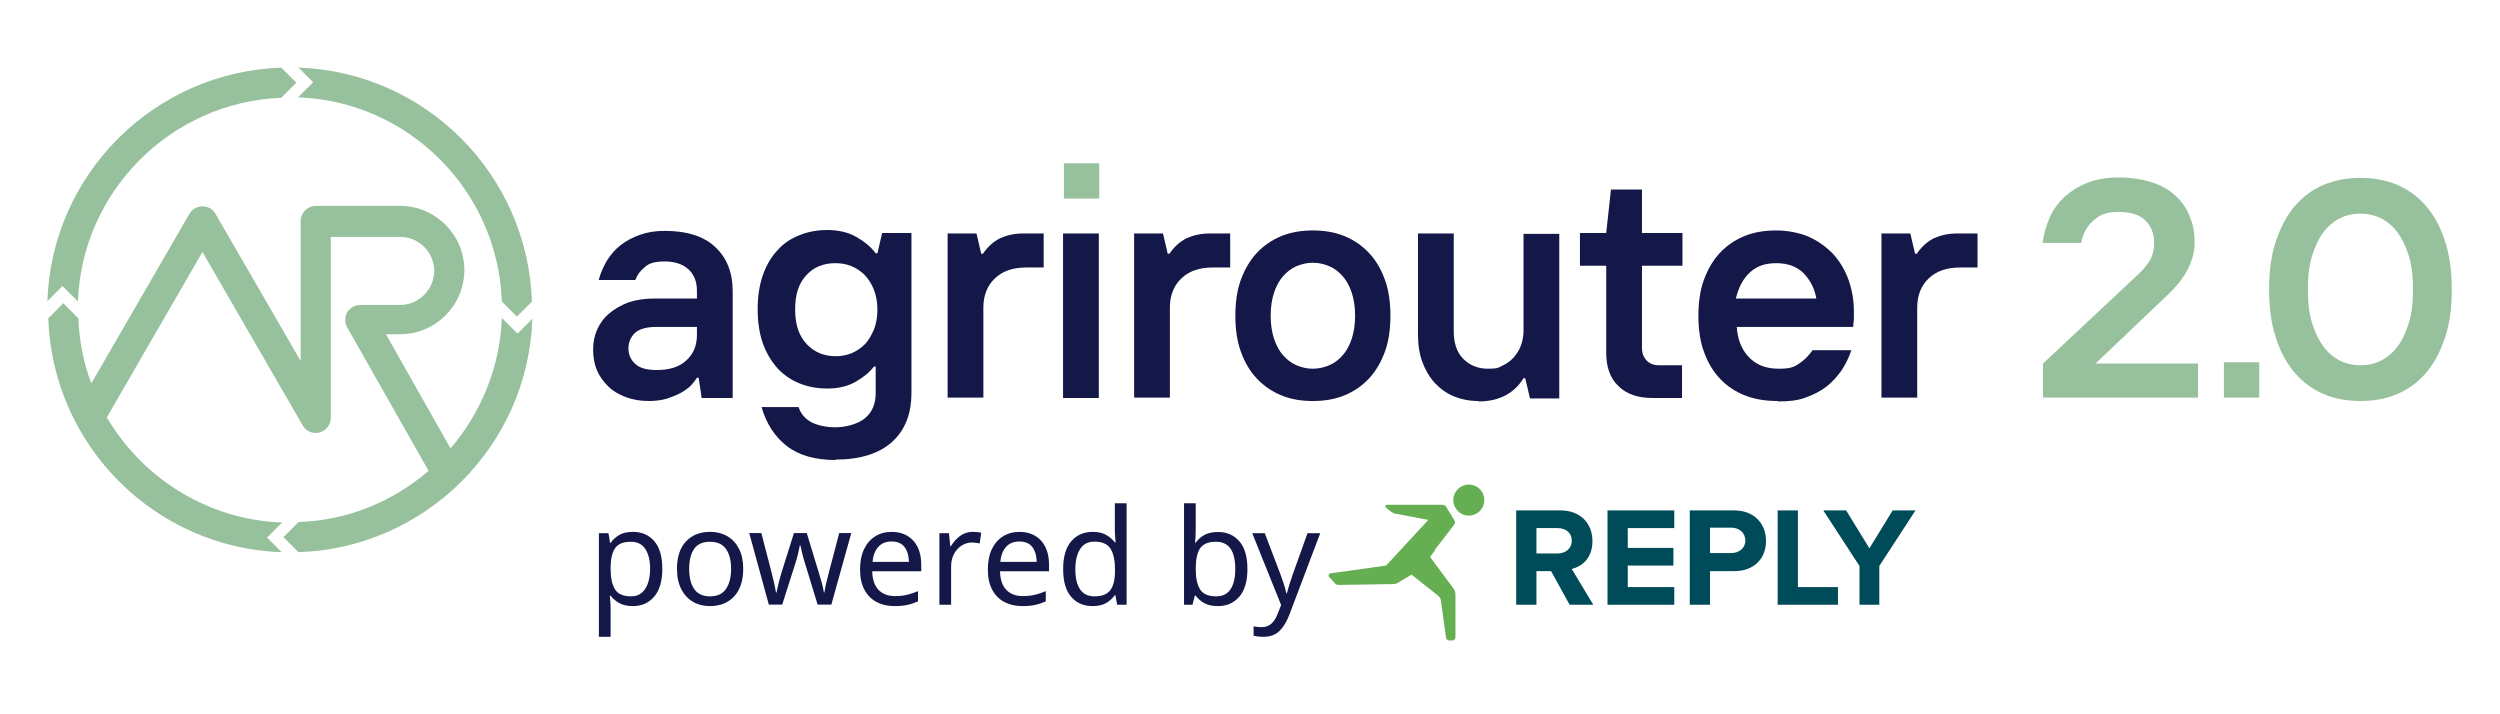
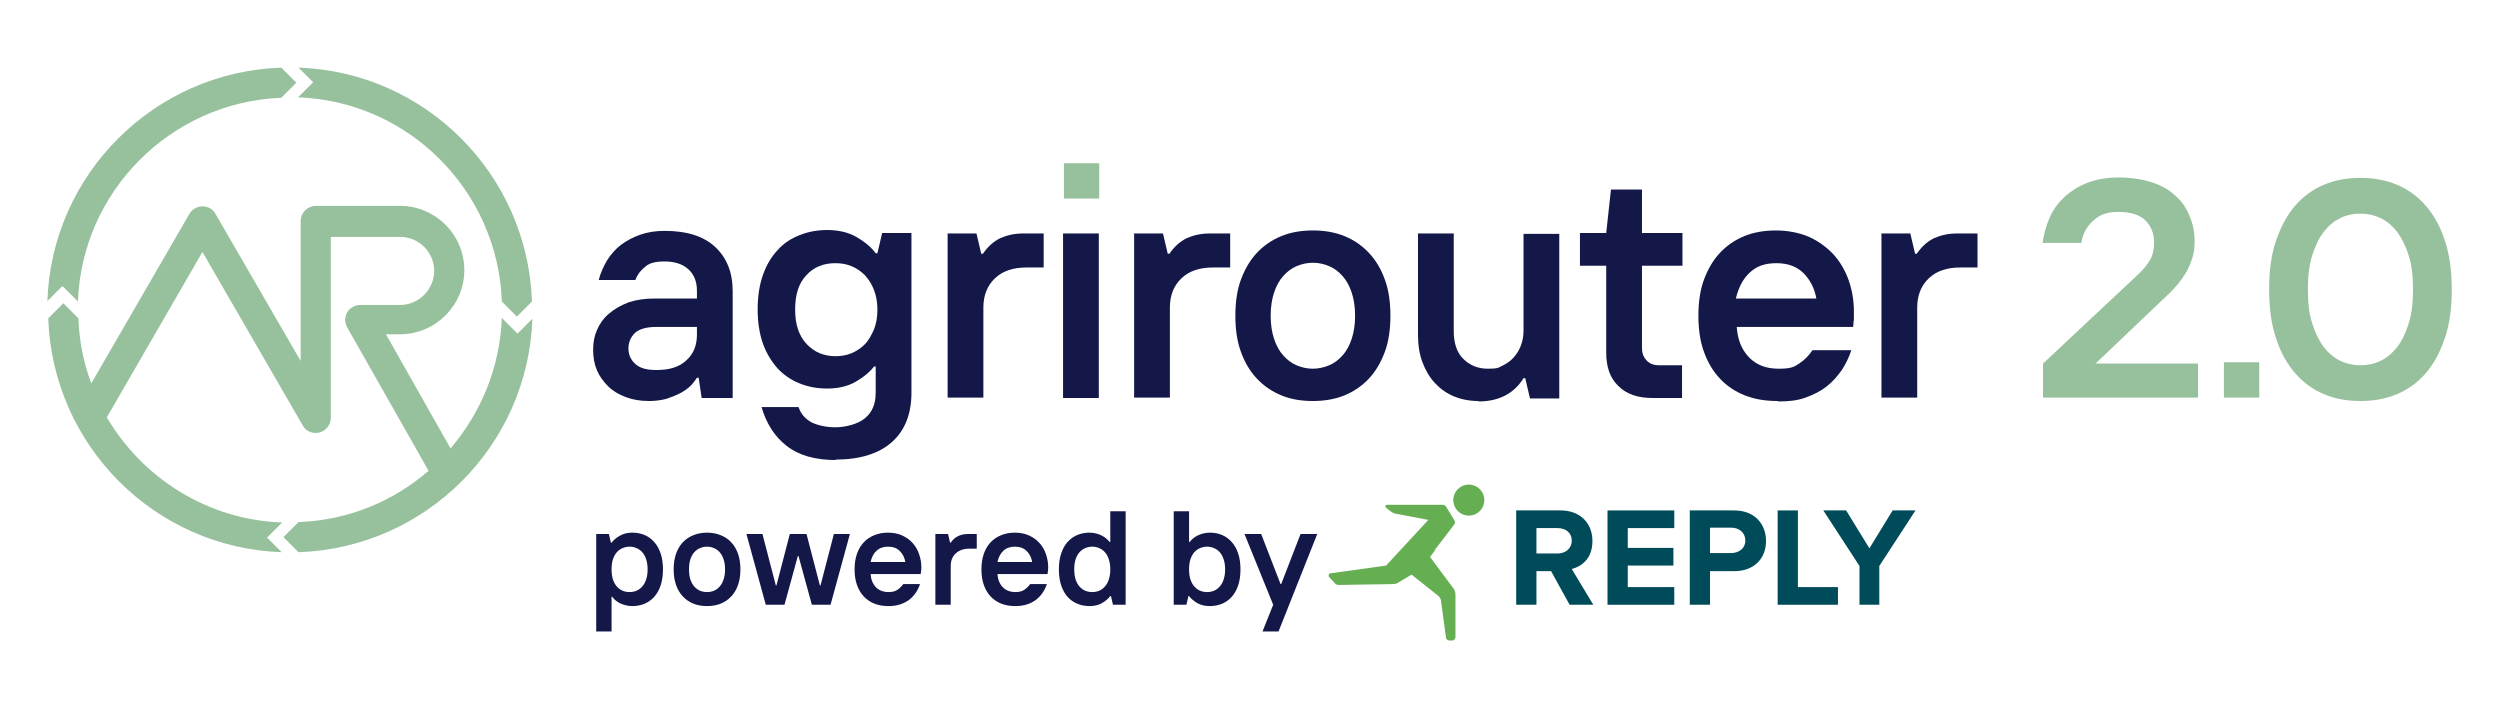
<svg xmlns="http://www.w3.org/2000/svg" id="Ebene_1" data-name="Ebene 1" version="1.1" viewBox="0 0 580.4 165.6">
-   <defs>
-     <style>
+   <defs id="defs4">
+     <style id="style2">
      .cls-1 {
        font-family: TTInterphases-DemiBold, 'TT Interphases';
        font-size: 31px;
        font-weight: 300;
        letter-spacing: 0em;
      }

      .cls-1, .cls-2 {
        fill: #131848;
      }

      .cls-3 {
        fill: #65ae52;
      }

      .cls-3, .cls-4, .cls-5, .cls-2 {
        stroke-width: 0px;
      }

      .cls-4 {
        fill: #004b59;
      }

      .cls-5 {
        fill: #97c19d;
      }
    </style>
  </defs>
-   <g>
-     <path class="cls-5" d="M116.5,70l3.5,3.5,3.5-3.5c-1-29.5-24.7-53.3-54.2-54.3l3.4,3.4-3.5,3.5c25.6.9,46.3,21.6,47.3,47.2Z" />
-     <path class="cls-5" d="M14.6,66.5l3.5,3.5c.9-25.6,21.6-46.3,47.2-47.3l3.5-3.5-3.5-3.5c-29.5,1-53.3,24.7-54.3,54.2l3.4-3.4Z" />
-     <path class="cls-5" d="M120,77.3l-3.5-3.5c-.4,11.5-4.9,22.1-11.9,30.3l-15-26.5h3.3c8.2,0,14.9-6.7,14.9-14.9s-6.7-14.9-14.9-14.9h-19.6c-1.9,0-3.5,1.6-3.5,3.5v32.5l-19.8-34.2c-.6-1.1-1.8-1.7-3-1.7s-2.4.7-3,1.7l-22.8,39.4c-1.8-4.7-2.8-9.8-3-15.1l-3.5-3.5-3.5,3.5c1,29.5,24.7,53.3,54.2,54.3l-3.4-3.4,3.5-3.5c-17.3-.6-32.4-10.3-40.7-24.4l22.2-38.4,23.3,40.3c.8,1.4,2.4,2,3.9,1.6,1.5-.4,2.6-1.8,2.6-3.4v-42h16.1c4.4,0,7.9,3.6,7.9,7.9s-3.6,7.9-7.9,7.9h-9.3c-1.2,0-2.4.7-3,1.7-.6,1.1-.6,2.4,0,3.5l18.9,33.3c-8.2,7.1-18.7,11.5-30.2,11.9l-3.5,3.5,3.5,3.5c29.5-1,53.3-24.7,54.3-54.2l-3.4,3.4Z" />
+   <g id="g12">
+     <path class="cls-5" d="M116.5,70l3.5,3.5,3.5-3.5c-1-29.5-24.7-53.3-54.2-54.3l3.4,3.4-3.5,3.5c25.6.9,46.3,21.6,47.3,47.2Z" id="path6" />
+     <path class="cls-5" d="M14.6,66.5l3.5,3.5c.9-25.6,21.6-46.3,47.2-47.3l3.5-3.5-3.5-3.5c-29.5,1-53.3,24.7-54.3,54.2l3.4-3.4Z" id="path8" />
+     <path class="cls-5" d="M120,77.3l-3.5-3.5c-.4,11.5-4.9,22.1-11.9,30.3l-15-26.5h3.3c8.2,0,14.9-6.7,14.9-14.9s-6.7-14.9-14.9-14.9h-19.6c-1.9,0-3.5,1.6-3.5,3.5v32.5l-19.8-34.2c-.6-1.1-1.8-1.7-3-1.7s-2.4.7-3,1.7l-22.8,39.4c-1.8-4.7-2.8-9.8-3-15.1l-3.5-3.5-3.5,3.5c1,29.5,24.7,53.3,54.2,54.3l-3.4-3.4,3.5-3.5c-17.3-.6-32.4-10.3-40.7-24.4l22.2-38.4,23.3,40.3c.8,1.4,2.4,2,3.9,1.6,1.5-.4,2.6-1.8,2.6-3.4v-42h16.1c4.4,0,7.9,3.6,7.9,7.9s-3.6,7.9-7.9,7.9h-9.3c-1.2,0-2.4.7-3,1.7-.6,1.1-.6,2.4,0,3.5l18.9,33.3c-8.2,7.1-18.7,11.5-30.2,11.9l-3.5,3.5,3.5,3.5c29.5-1,53.3-24.7,54.3-54.2l-3.4,3.4Z" id="path10" />
  </g>
-   <path class="cls-5" d="M247,37.9h8.2v8.2h-8.2v-8.2Z" />
-   <path class="cls-5" d="M516.3,84.1h8.2v8.2h-8.2v-8.2Z" />
-   <path class="cls-2" d="M150.7,93.1c-2,0-3.8-.3-5.4-.9-1.6-.6-3-1.4-4.1-2.5-1.1-1.1-2-2.3-2.6-3.7-.6-1.4-.9-3-.9-4.8s.3-3.2.9-4.6c.6-1.4,1.5-2.7,2.8-3.8s2.7-1.9,4.5-2.6c1.8-.6,3.8-.9,6.2-.9h9.7v-1.8c0-2.2-.7-3.8-2-5-1.3-1.2-3.2-1.8-5.5-1.8s-3.6.4-4.6,1.3c-1.1.9-1.8,1.9-2.2,3h-8.5c.4-1.6,1.1-3.1,1.9-4.5.9-1.4,1.9-2.6,3.2-3.6,1.3-1,2.8-1.8,4.5-2.4,1.7-.6,3.6-.9,5.7-.9,5.1,0,9,1.2,11.7,3.7,2.7,2.5,4.1,5.9,4.1,10.3v24.8h-7.2l-.7-4.7h-.4c-.4.6-.9,1.3-1.5,1.9-.6.6-1.5,1.2-2.4,1.7-1,.5-2,.9-3.2,1.3-1.2.3-2.5.5-4,.5ZM152.5,85.9c2.9,0,5.2-.7,6.8-2.2,1.7-1.5,2.5-3.5,2.5-6v-1.8h-9.4c-2.4,0-4,.5-5,1.4-1,1-1.5,2.2-1.5,3.6s.5,2.6,1.6,3.6c1.1,1,2.7,1.4,4.9,1.4Z" />
-   <path class="cls-2" d="M194.1,106.8c-4.9,0-8.7-1.1-11.5-3.3-2.8-2.2-4.7-5.2-5.8-9h8.6c.5,1.6,1.6,2.8,3.1,3.6,1.5.7,3.4,1.1,5.5,1.1s5.2-.7,6.8-2.1c1.7-1.4,2.5-3.3,2.5-5.9v-6.1h-.4c-.9,1.2-2.3,2.4-4.2,3.5-1.9,1.1-4.1,1.6-6.6,1.6s-4.5-.4-6.5-1.2c-2-.8-3.7-2-5.1-3.5-1.4-1.6-2.6-3.5-3.4-5.8-.8-2.3-1.2-4.9-1.2-7.9s.4-5.6,1.2-7.9c.8-2.3,1.9-4.2,3.4-5.8,1.4-1.6,3.1-2.7,5.1-3.5,2-.8,4.1-1.2,6.5-1.2s4.8.5,6.7,1.6c1.9,1.1,3.4,2.3,4.5,3.8h.4l1.1-4.7h6.8v37.1c0,4.9-1.5,8.7-4.5,11.4-3,2.7-7.4,4.1-13.2,4.1ZM193.9,82.7c1.3,0,2.6-.2,3.8-.7,1.2-.5,2.2-1.2,3.1-2.1.9-.9,1.5-2.1,2.1-3.4.5-1.3.8-2.8.8-4.6s-.3-3.3-.8-4.6c-.5-1.3-1.2-2.4-2.1-3.4-.9-.9-1.9-1.6-3.1-2.1-1.2-.5-2.4-.7-3.8-.7-2.7,0-5,.9-6.7,2.8-1.8,1.9-2.6,4.5-2.6,8s.9,6.1,2.7,8c1.8,1.9,4,2.8,6.8,2.8Z" />
-   <path class="cls-2" d="M219.9,54.2h6.8l1.1,4.7h.4c1.1-1.6,2.4-2.8,4-3.6,1.6-.7,3.3-1.1,5.4-1.1h4.7v7.9h-4c-3.1,0-5.5.8-7.3,2.5-1.8,1.7-2.7,4-2.7,6.8v20.9h-8.3v-38.2Z" />
-   <rect class="cls-2" x="246.8" y="54.2" width="8.3" height="38.2" />
-   <path class="cls-2" d="M263.2,54.2h6.8l1.1,4.7h.4c1.1-1.6,2.4-2.8,4-3.6,1.6-.7,3.3-1.1,5.4-1.1h4.7v7.9h-4c-3.1,0-5.5.8-7.3,2.5-1.8,1.7-2.7,4-2.7,6.8v20.9h-8.3v-38.2Z" />
-   <path class="cls-2" d="M304.8,93.1c-2.7,0-5.1-.4-7.3-1.3-2.2-.9-4.1-2.2-5.7-3.9-1.6-1.7-2.8-3.7-3.7-6.2-.9-2.4-1.3-5.3-1.3-8.4s.4-6,1.3-8.4c.9-2.4,2.1-4.5,3.7-6.2,1.6-1.7,3.5-3,5.7-3.9,2.2-.9,4.7-1.3,7.3-1.3s5.1.4,7.3,1.3c2.2.9,4.1,2.2,5.7,3.9,1.6,1.7,2.8,3.7,3.7,6.2.9,2.4,1.3,5.3,1.3,8.4s-.4,6-1.3,8.4c-.9,2.4-2.1,4.5-3.7,6.2-1.6,1.7-3.5,3-5.7,3.9-2.2.9-4.7,1.3-7.3,1.3ZM304.8,85.6c1.3,0,2.6-.3,3.8-.8,1.2-.5,2.2-1.3,3.1-2.3.9-1,1.6-2.3,2.1-3.8.5-1.5.8-3.3.8-5.4s-.3-3.9-.8-5.4c-.5-1.5-1.2-2.8-2.1-3.8-.9-1-1.9-1.8-3.1-2.3-1.2-.5-2.4-.8-3.8-.8s-2.6.3-3.8.8c-1.2.5-2.2,1.3-3.1,2.3-.9,1-1.6,2.3-2.1,3.8-.5,1.5-.8,3.3-.8,5.4s.3,3.9.8,5.4c.5,1.5,1.2,2.8,2.1,3.8.9,1,1.9,1.8,3.1,2.3,1.2.5,2.4.8,3.8.8Z" />
-   <path class="cls-2" d="M343.2,93.1c-2.1,0-4-.4-5.7-1.1-1.7-.7-3.2-1.8-4.4-3.1-1.2-1.3-2.2-3-2.9-4.9-.7-1.9-1-4-1-6.4v-23.4h8.3v22.7c0,2.7.7,4.9,2.2,6.4,1.5,1.5,3.4,2.3,5.7,2.3s2.4-.2,3.4-.7c1-.5,1.9-1.1,2.6-1.9.7-.8,1.3-1.7,1.7-2.8.4-1.1.6-2.2.6-3.4v-22.5h8.3v38.2h-6.8l-1.1-4.7h-.4c-1.1,1.8-2.6,3.2-4.4,4.1-1.8.9-3.9,1.3-6,1.3Z" />
-   <path class="cls-2" d="M375.7,89.6c-1.9-1.8-2.8-4.4-2.8-7.7v-20.2h-6.1v-7.6h6.1l1.1-10.1h7.2v10.1h9.4v7.6h-9.4v19.1c0,1.1.3,2,1,2.8.7.8,1.7,1.2,2.9,1.2h5.4v7.6h-6.8c-3.5,0-6.1-.9-8-2.8Z" />
-   <path class="cls-2" d="M412.7,93.1c-2.8,0-5.3-.4-7.6-1.3-2.3-.9-4.2-2.2-5.8-3.9-1.6-1.7-2.8-3.7-3.7-6.2-.9-2.4-1.3-5.3-1.3-8.4s.4-6,1.3-8.4c.9-2.4,2.1-4.5,3.7-6.2,1.6-1.7,3.5-3,5.7-3.9,2.2-.9,4.7-1.3,7.3-1.3s5.4.5,7.7,1.5c2.2,1,4.1,2.4,5.7,4.1,1.5,1.7,2.7,3.7,3.5,6,.8,2.3,1.2,4.7,1.2,7.2s0,1,0,1.4c0,.4,0,.8-.1,1.2,0,.4,0,.7-.1,1h-27c.2,2.9,1.1,5.2,2.8,7,1.7,1.8,4,2.7,6.9,2.7s3.6-.4,4.8-1.2c1.2-.8,2.2-1.8,3.1-3.1h9c-.5,1.6-1.3,3.2-2.2,4.6-1,1.4-2.1,2.7-3.5,3.8-1.4,1.1-3,1.9-4.9,2.6s-4,.9-6.3.9ZM421.7,69.4c-.4-2.4-1.4-4.3-2.9-5.9-1.6-1.6-3.7-2.4-6.4-2.4s-4.6.7-6.2,2.2c-1.6,1.5-2.6,3.5-3.2,6h18.7Z" />
-   <path class="cls-2" d="M436.7,54.2h6.8l1.1,4.7h.4c1.1-1.6,2.4-2.8,4-3.6,1.6-.7,3.3-1.1,5.4-1.1h4.7v7.9h-4c-3.1,0-5.5.8-7.3,2.5-1.8,1.7-2.7,4-2.7,6.8v20.9h-8.3v-38.2Z" />
-   <path class="cls-5" d="M474.2,84.5l22.3-20.9c1.2-1.1,2-2.2,2.7-3.3.6-1.1.9-2.4.9-3.9,0-2.2-.7-3.9-2-5.2-1.3-1.3-3.4-2-6.3-2s-4.3.7-5.8,2c-1.5,1.3-2.5,3.1-2.8,5.2h-9c.3-2.2.9-4.2,1.7-6,.8-1.8,2-3.4,3.5-4.8,1.5-1.3,3.2-2.4,5.3-3.2,2.1-.8,4.5-1.2,7.2-1.2s5.4.4,7.6,1.1c2.2.7,4,1.7,5.5,3.1,1.5,1.3,2.6,2.9,3.3,4.7.8,1.8,1.2,3.8,1.2,5.9s-.2,2.6-.5,3.8c-.4,1.2-.8,2.3-1.4,3.3-.6,1.1-1.3,2-2.1,3-.8.9-1.6,1.8-2.4,2.5l-16.6,15.8h23.8v7.9h-36v-7.9Z" />
-   <path class="cls-5" d="M548,93.1c-3.1,0-5.9-.5-8.5-1.6s-4.8-2.7-6.7-4.9-3.4-4.9-4.4-8.1c-1.1-3.2-1.6-7-1.6-11.3s.5-8.1,1.6-11.3c1.1-3.2,2.5-5.9,4.4-8.1,1.9-2.2,4.1-3.8,6.7-4.9s5.4-1.6,8.5-1.6,5.9.5,8.5,1.6,4.8,2.7,6.7,4.9c1.9,2.2,3.4,4.9,4.4,8.1,1.1,3.2,1.6,7,1.6,11.3s-.5,8.1-1.6,11.3c-1.1,3.2-2.5,5.9-4.4,8.1-1.9,2.2-4.1,3.8-6.7,4.9s-5.4,1.6-8.5,1.6ZM548,84.8c1.6,0,3.2-.3,4.6-1,1.5-.7,2.8-1.8,3.9-3.2,1.1-1.4,2-3.3,2.7-5.5.7-2.2,1-4.8,1-7.9s-.3-5.7-1-7.9c-.7-2.2-1.6-4-2.7-5.5-1.1-1.4-2.4-2.5-3.9-3.2-1.5-.7-3-1-4.6-1s-3.2.3-4.6,1c-1.5.7-2.8,1.8-3.9,3.2-1.1,1.4-2,3.3-2.7,5.5-.7,2.2-1,4.8-1,7.9s.3,5.7,1,7.9c.7,2.2,1.6,4,2.7,5.5,1.1,1.4,2.4,2.5,3.9,3.2,1.5.7,3,1,4.6,1Z" />
-   <text class="cls-1" transform="translate(136.4 140.4)">
-     <tspan x="0" y="0">powered by</tspan>
-   </text>
+   <path class="cls-5" d="M247,37.9h8.2v8.2h-8.2v-8.2Z" id="path14" />
+   <path class="cls-5" d="M516.3,84.1h8.2v8.2h-8.2v-8.2Z" id="path16" />
+   <path class="cls-2" d="M150.7,93.1c-2,0-3.8-.3-5.4-.9-1.6-.6-3-1.4-4.1-2.5-1.1-1.1-2-2.3-2.6-3.7-.6-1.4-.9-3-.9-4.8s.3-3.2.9-4.6c.6-1.4,1.5-2.7,2.8-3.8s2.7-1.9,4.5-2.6c1.8-.6,3.8-.9,6.2-.9h9.7v-1.8c0-2.2-.7-3.8-2-5-1.3-1.2-3.2-1.8-5.5-1.8s-3.6.4-4.6,1.3c-1.1.9-1.8,1.9-2.2,3h-8.5c.4-1.6,1.1-3.1,1.9-4.5.9-1.4,1.9-2.6,3.2-3.6,1.3-1,2.8-1.8,4.5-2.4,1.7-.6,3.6-.9,5.7-.9,5.1,0,9,1.2,11.7,3.7,2.7,2.5,4.1,5.9,4.1,10.3v24.8h-7.2l-.7-4.7h-.4c-.4.6-.9,1.3-1.5,1.9-.6.6-1.5,1.2-2.4,1.7-1,.5-2,.9-3.2,1.3-1.2.3-2.5.5-4,.5ZM152.5,85.9c2.9,0,5.2-.7,6.8-2.2,1.7-1.5,2.5-3.5,2.5-6v-1.8h-9.4c-2.4,0-4,.5-5,1.4-1,1-1.5,2.2-1.5,3.6s.5,2.6,1.6,3.6c1.1,1,2.7,1.4,4.9,1.4Z" id="path18" />
+   <path class="cls-2" d="M194.1,106.8c-4.9,0-8.7-1.1-11.5-3.3-2.8-2.2-4.7-5.2-5.8-9h8.6c.5,1.6,1.6,2.8,3.1,3.6,1.5.7,3.4,1.1,5.5,1.1s5.2-.7,6.8-2.1c1.7-1.4,2.5-3.3,2.5-5.9v-6.1h-.4c-.9,1.2-2.3,2.4-4.2,3.5-1.9,1.1-4.1,1.6-6.6,1.6s-4.5-.4-6.5-1.2c-2-.8-3.7-2-5.1-3.5-1.4-1.6-2.6-3.5-3.4-5.8-.8-2.3-1.2-4.9-1.2-7.9s.4-5.6,1.2-7.9c.8-2.3,1.9-4.2,3.4-5.8,1.4-1.6,3.1-2.7,5.1-3.5,2-.8,4.1-1.2,6.5-1.2s4.8.5,6.7,1.6c1.9,1.1,3.4,2.3,4.5,3.8h.4l1.1-4.7h6.8v37.1c0,4.9-1.5,8.7-4.5,11.4-3,2.7-7.4,4.1-13.2,4.1ZM193.9,82.7c1.3,0,2.6-.2,3.8-.7,1.2-.5,2.2-1.2,3.1-2.1.9-.9,1.5-2.1,2.1-3.4.5-1.3.8-2.8.8-4.6s-.3-3.3-.8-4.6c-.5-1.3-1.2-2.4-2.1-3.4-.9-.9-1.9-1.6-3.1-2.1-1.2-.5-2.4-.7-3.8-.7-2.7,0-5,.9-6.7,2.8-1.8,1.9-2.6,4.5-2.6,8s.9,6.1,2.7,8c1.8,1.9,4,2.8,6.8,2.8Z" id="path20" />
+   <path class="cls-2" d="M219.9,54.2h6.8l1.1,4.7h.4c1.1-1.6,2.4-2.8,4-3.6,1.6-.7,3.3-1.1,5.4-1.1h4.7v7.9h-4c-3.1,0-5.5.8-7.3,2.5-1.8,1.7-2.7,4-2.7,6.8v20.9h-8.3v-38.2Z" id="path22" />
+   <rect class="cls-2" x="246.8" y="54.2" width="8.3" height="38.2" id="rect24" />
+   <path class="cls-2" d="M263.2,54.2h6.8l1.1,4.7h.4c1.1-1.6,2.4-2.8,4-3.6,1.6-.7,3.3-1.1,5.4-1.1h4.7v7.9h-4c-3.1,0-5.5.8-7.3,2.5-1.8,1.7-2.7,4-2.7,6.8v20.9h-8.3v-38.2Z" id="path26" />
+   <path class="cls-2" d="M304.8,93.1c-2.7,0-5.1-.4-7.3-1.3-2.2-.9-4.1-2.2-5.7-3.9-1.6-1.7-2.8-3.7-3.7-6.2-.9-2.4-1.3-5.3-1.3-8.4s.4-6,1.3-8.4c.9-2.4,2.1-4.5,3.7-6.2,1.6-1.7,3.5-3,5.7-3.9,2.2-.9,4.7-1.3,7.3-1.3s5.1.4,7.3,1.3c2.2.9,4.1,2.2,5.7,3.9,1.6,1.7,2.8,3.7,3.7,6.2.9,2.4,1.3,5.3,1.3,8.4s-.4,6-1.3,8.4c-.9,2.4-2.1,4.5-3.7,6.2-1.6,1.7-3.5,3-5.7,3.9-2.2.9-4.7,1.3-7.3,1.3ZM304.8,85.6c1.3,0,2.6-.3,3.8-.8,1.2-.5,2.2-1.3,3.1-2.3.9-1,1.6-2.3,2.1-3.8.5-1.5.8-3.3.8-5.4s-.3-3.9-.8-5.4c-.5-1.5-1.2-2.8-2.1-3.8-.9-1-1.9-1.8-3.1-2.3-1.2-.5-2.4-.8-3.8-.8s-2.6.3-3.8.8c-1.2.5-2.2,1.3-3.1,2.3-.9,1-1.6,2.3-2.1,3.8-.5,1.5-.8,3.3-.8,5.4s.3,3.9.8,5.4c.5,1.5,1.2,2.8,2.1,3.8.9,1,1.9,1.8,3.1,2.3,1.2.5,2.4.8,3.8.8Z" id="path28" />
+   <path class="cls-2" d="M343.2,93.1c-2.1,0-4-.4-5.7-1.1-1.7-.7-3.2-1.8-4.4-3.1-1.2-1.3-2.2-3-2.9-4.9-.7-1.9-1-4-1-6.4v-23.4h8.3v22.7c0,2.7.7,4.9,2.2,6.4,1.5,1.5,3.4,2.3,5.7,2.3s2.4-.2,3.4-.7c1-.5,1.9-1.1,2.6-1.9.7-.8,1.3-1.7,1.7-2.8.4-1.1.6-2.2.6-3.4v-22.5h8.3v38.2h-6.8l-1.1-4.7h-.4c-1.1,1.8-2.6,3.2-4.4,4.1-1.8.9-3.9,1.3-6,1.3Z" id="path30" />
+   <path class="cls-2" d="M375.7,89.6c-1.9-1.8-2.8-4.4-2.8-7.7v-20.2h-6.1v-7.6h6.1l1.1-10.1h7.2v10.1h9.4v7.6h-9.4v19.1c0,1.1.3,2,1,2.8.7.8,1.7,1.2,2.9,1.2h5.4v7.6h-6.8c-3.5,0-6.1-.9-8-2.8Z" id="path32" />
+   <path class="cls-2" d="M412.7,93.1c-2.8,0-5.3-.4-7.6-1.3-2.3-.9-4.2-2.2-5.8-3.9-1.6-1.7-2.8-3.7-3.7-6.2-.9-2.4-1.3-5.3-1.3-8.4s.4-6,1.3-8.4c.9-2.4,2.1-4.5,3.7-6.2,1.6-1.7,3.5-3,5.7-3.9,2.2-.9,4.7-1.3,7.3-1.3s5.4.5,7.7,1.5c2.2,1,4.1,2.4,5.7,4.1,1.5,1.7,2.7,3.7,3.5,6,.8,2.3,1.2,4.7,1.2,7.2s0,1,0,1.4c0,.4,0,.8-.1,1.2,0,.4,0,.7-.1,1h-27c.2,2.9,1.1,5.2,2.8,7,1.7,1.8,4,2.7,6.9,2.7s3.6-.4,4.8-1.2c1.2-.8,2.2-1.8,3.1-3.1h9c-.5,1.6-1.3,3.2-2.2,4.6-1,1.4-2.1,2.7-3.5,3.8-1.4,1.1-3,1.9-4.9,2.6s-4,.9-6.3.9ZM421.7,69.4c-.4-2.4-1.4-4.3-2.9-5.9-1.6-1.6-3.7-2.4-6.4-2.4s-4.6.7-6.2,2.2c-1.6,1.5-2.6,3.5-3.2,6h18.7Z" id="path34" />
+   <path class="cls-2" d="M436.7,54.2h6.8l1.1,4.7h.4c1.1-1.6,2.4-2.8,4-3.6,1.6-.7,3.3-1.1,5.4-1.1h4.7v7.9h-4c-3.1,0-5.5.8-7.3,2.5-1.8,1.7-2.7,4-2.7,6.8v20.9h-8.3v-38.2Z" id="path36" />
+   <path class="cls-5" d="M474.2,84.5l22.3-20.9c1.2-1.1,2-2.2,2.7-3.3.6-1.1.9-2.4.9-3.9,0-2.2-.7-3.9-2-5.2-1.3-1.3-3.4-2-6.3-2s-4.3.7-5.8,2c-1.5,1.3-2.5,3.1-2.8,5.2h-9c.3-2.2.9-4.2,1.7-6,.8-1.8,2-3.4,3.5-4.8,1.5-1.3,3.2-2.4,5.3-3.2,2.1-.8,4.5-1.2,7.2-1.2s5.4.4,7.6,1.1c2.2.7,4,1.7,5.5,3.1,1.5,1.3,2.6,2.9,3.3,4.7.8,1.8,1.2,3.8,1.2,5.9s-.2,2.6-.5,3.8c-.4,1.2-.8,2.3-1.4,3.3-.6,1.1-1.3,2-2.1,3-.8.9-1.6,1.8-2.4,2.5l-16.6,15.8h23.8v7.9h-36v-7.9Z" id="path38" />
+   <path class="cls-5" d="M548,93.1c-3.1,0-5.9-.5-8.5-1.6s-4.8-2.7-6.7-4.9-3.4-4.9-4.4-8.1c-1.1-3.2-1.6-7-1.6-11.3s.5-8.1,1.6-11.3c1.1-3.2,2.5-5.9,4.4-8.1,1.9-2.2,4.1-3.8,6.7-4.9s5.4-1.6,8.5-1.6,5.9.5,8.5,1.6,4.8,2.7,6.7,4.9c1.9,2.2,3.4,4.9,4.4,8.1,1.1,3.2,1.6,7,1.6,11.3s-.5,8.1-1.6,11.3c-1.1,3.2-2.5,5.9-4.4,8.1-1.9,2.2-4.1,3.8-6.7,4.9s-5.4,1.6-8.5,1.6ZM548,84.8c1.6,0,3.2-.3,4.6-1,1.5-.7,2.8-1.8,3.9-3.2,1.1-1.4,2-3.3,2.7-5.5.7-2.2,1-4.8,1-7.9s-.3-5.7-1-7.9c-.7-2.2-1.6-4-2.7-5.5-1.1-1.4-2.4-2.5-3.9-3.2-1.5-.7-3-1-4.6-1s-3.2.3-4.6,1c-1.5.7-2.8,1.8-3.9,3.2-1.1,1.4-2,3.3-2.7,5.5-.7,2.2-1,4.8-1,7.9s.3,5.7,1,7.9c.7,2.2,1.6,4,2.7,5.5,1.1,1.4,2.4,2.5,3.9,3.2,1.5.7,3,1,4.6,1Z" id="path40" />
+   <g aria-label="powered by" transform="translate(136.4 140.4)" id="text44" class="cls-1" style="font-weight:300;font-size:31px;font-family:TTInterphases-DemiBold, 'TT Interphases';letter-spacing:0em;fill:#131848">
+     <path d="M 2.015,-16.43 H 4.96 l 0.465,2.015 H 5.58 q 0.713,-0.93 1.922,-1.612 1.24,-0.713 2.883,-0.713 1.581,0 2.883,0.558 1.302,0.558 2.232,1.643 0.961,1.054 1.488,2.666 0.527,1.581 0.527,3.658 0,2.077 -0.527,3.689 -0.527,1.581 -1.488,2.666 -0.93,1.054 -2.232,1.612 Q 11.966,0.31 10.385,0.31 9.517,0.31 8.773,0.093 8.029,-0.093 7.409,-0.403 6.82,-0.744 6.386,-1.116 5.952,-1.519 5.735,-1.86 H 5.58 V 6.2 H 2.015 Z m 7.75,13.485 q 0.868,0 1.612,-0.31 0.775,-0.341 1.333,-0.992 0.589,-0.651 0.899,-1.643 0.341,-0.992 0.341,-2.325 0,-1.333 -0.341,-2.325 -0.31,-0.992 -0.899,-1.643 -0.558,-0.651 -1.333,-0.961 -0.744,-0.341 -1.612,-0.341 -0.868,0 -1.643,0.341 -0.744,0.31 -1.333,0.961 -0.558,0.651 -0.899,1.643 -0.31,0.992 -0.31,2.325 0,1.333 0.31,2.325 0.341,0.992 0.899,1.643 0.589,0.651 1.333,0.992 0.775,0.31 1.643,0.31 z" id="path349" />
+     <path d="m 27.745,0.31 q -1.736,0 -3.162,-0.558 -1.426,-0.589 -2.449,-1.674 -1.023,-1.085 -1.581,-2.666 -0.558,-1.581 -0.558,-3.627 0,-2.046 0.558,-3.627 0.558,-1.581 1.581,-2.666 1.023,-1.085 2.449,-1.643 1.426,-0.589 3.162,-0.589 1.736,0 3.162,0.589 1.426,0.558 2.449,1.643 1.023,1.085 1.581,2.666 0.558,1.581 0.558,3.627 0,2.046 -0.558,3.627 -0.558,1.581 -1.581,2.666 -1.023,1.085 -2.449,1.674 -1.426,0.558 -3.162,0.558 z m 0,-3.255 q 0.868,0 1.612,-0.31 0.775,-0.341 1.333,-0.992 0.589,-0.651 0.899,-1.643 0.341,-0.992 0.341,-2.325 0,-1.333 -0.341,-2.325 -0.31,-0.992 -0.899,-1.643 -0.558,-0.651 -1.333,-0.961 -0.744,-0.341 -1.612,-0.341 -0.868,0 -1.643,0.341 -0.744,0.31 -1.333,0.961 -0.558,0.651 -0.899,1.643 -0.31,0.992 -0.31,2.325 0,1.333 0.31,2.325 0.341,0.992 0.899,1.643 0.589,0.651 1.333,0.992 0.775,0.31 1.643,0.31 z" id="path351" />
+     <path d="m 36.89,-16.43 h 3.72 l 3.1,11.935 h 0.155 l 3.1,-11.935 h 3.875 l 3.1,11.935 h 0.155 l 3.1,-11.935 h 3.72 L 56.42,0 h -4.34 l -3.1,-11.315 h -0.155 l -3.1,11.315 h -4.34 z" id="path353" />
+     <path d="m 69.874,0.31 q -1.798,0 -3.255,-0.558 -1.457,-0.589 -2.48,-1.674 -1.023,-1.085 -1.581,-2.666 -0.558,-1.581 -0.558,-3.627 0,-2.046 0.558,-3.627 0.558,-1.581 1.581,-2.666 1.023,-1.085 2.449,-1.643 1.426,-0.589 3.162,-0.589 1.86,0 3.286,0.651 1.457,0.651 2.449,1.767 0.992,1.085 1.488,2.573 0.527,1.457 0.527,3.069 0,0.341 -0.031,0.62 -0.031,0.279 -0.062,0.496 -0.031,0.248 -0.062,0.434 h -11.625 q 0.124,1.86 1.209,3.038 1.116,1.147 2.976,1.147 1.302,0 2.046,-0.527 0.775,-0.527 1.364,-1.333 h 3.875 q -0.341,1.054 -0.961,1.984 -0.62,0.93 -1.519,1.643 -0.899,0.682 -2.108,1.085 -1.209,0.403 -2.728,0.403 z m 3.906,-10.23 q -0.248,-1.519 -1.271,-2.542 -0.992,-1.023 -2.759,-1.023 -1.643,0 -2.666,0.961 -1.023,0.961 -1.364,2.604 z" id="path355" />
+     <path d="m 80.755,-16.43 h 2.945 l 0.465,2.015 h 0.155 q 0.713,-1.054 1.705,-1.519 1.023,-0.496 2.325,-0.496 h 2.015 v 3.41 h -1.705 q -1.984,0 -3.162,1.085 -1.178,1.085 -1.178,2.945 V 0 h -3.565 z" id="path357" />
+     <path d="m 99.324,0.31 q -1.798,0 -3.255,-0.558 -1.457,-0.589 -2.48,-1.674 -1.023,-1.085 -1.581,-2.666 -0.558,-1.581 -0.558,-3.627 0,-2.046 0.558,-3.627 0.558,-1.581 1.581,-2.666 1.023,-1.085 2.449,-1.643 1.426,-0.589 3.162,-0.589 1.86,0 3.286,0.651 1.457,0.651 2.449,1.767 0.992,1.085 1.488,2.573 0.527,1.457 0.527,3.069 0,0.341 -0.031,0.62 -0.031,0.279 -0.062,0.496 -0.031,0.248 -0.062,0.434 H 95.17 q 0.124,1.86 1.209,3.038 1.116,1.147 2.976,1.147 1.302,0 2.046,-0.527 0.775,-0.527 1.364,-1.333 h 3.875 q -0.341,1.054 -0.961,1.984 -0.62,0.93 -1.519,1.643 -0.899,0.682 -2.108,1.085 -1.209,0.403 -2.728,0.403 z m 3.906,-10.23 q -0.248,-1.519 -1.271,-2.542 -0.992,-1.023 -2.759,-1.023 -1.643,0 -2.666,0.961 -1.023,0.961 -1.364,2.604 z" id="path359" />
+     <path d="m 116.56,0.31 q -1.581,0 -2.883,-0.558 -1.302,-0.558 -2.263,-1.612 -0.93,-1.085 -1.457,-2.666 -0.527,-1.612 -0.527,-3.689 0,-2.077 0.527,-3.658 0.527,-1.612 1.457,-2.666 0.961,-1.085 2.263,-1.643 1.302,-0.558 2.883,-0.558 0.868,0 1.612,0.217 0.744,0.186 1.333,0.527 0.62,0.31 1.023,0.713 0.434,0.372 0.682,0.713 h 0.155 v -7.13 h 3.565 V 0 h -2.945 l -0.465,-2.015 h -0.155 q -0.713,0.93 -1.953,1.643 -1.209,0.682 -2.852,0.682 z m 0.62,-3.255 q 0.868,0 1.612,-0.31 0.775,-0.341 1.333,-0.992 0.589,-0.651 0.899,-1.643 0.341,-0.992 0.341,-2.325 0,-1.333 -0.341,-2.325 -0.31,-0.992 -0.899,-1.643 -0.558,-0.651 -1.333,-0.961 -0.744,-0.341 -1.612,-0.341 -0.868,0 -1.643,0.341 -0.744,0.31 -1.333,0.961 -0.558,0.651 -0.899,1.643 -0.31,0.992 -0.31,2.325 0,1.333 0.31,2.325 0.341,0.992 0.899,1.643 0.589,0.651 1.333,0.992 0.775,0.31 1.643,0.31 z" id="path361" />
+     <path d="m 144.46,0.31 q -1.643,0 -2.883,-0.682 -1.209,-0.713 -1.922,-1.643 h -0.155 L 139.035,0 h -2.945 v -21.7 h 3.565 v 7.13 h 0.155 q 0.217,-0.341 0.651,-0.713 0.434,-0.403 1.023,-0.713 0.62,-0.341 1.364,-0.527 0.744,-0.217 1.612,-0.217 1.581,0 2.883,0.558 1.302,0.558 2.232,1.643 0.961,1.054 1.488,2.666 0.527,1.581 0.527,3.658 0,2.077 -0.527,3.689 -0.527,1.581 -1.488,2.666 -0.93,1.054 -2.232,1.612 -1.302,0.558 -2.883,0.558 z m -0.62,-3.255 q 0.868,0 1.612,-0.31 0.775,-0.341 1.333,-0.992 0.589,-0.651 0.899,-1.643 0.341,-0.992 0.341,-2.325 0,-1.333 -0.341,-2.325 -0.31,-0.992 -0.899,-1.643 -0.558,-0.651 -1.333,-0.961 -0.744,-0.341 -1.612,-0.341 -0.868,0 -1.643,0.341 -0.744,0.31 -1.333,0.961 -0.558,0.651 -0.899,1.643 -0.31,0.992 -0.31,2.325 0,1.333 0.31,2.325 0.341,0.992 0.899,1.643 0.589,0.651 1.333,0.992 0.775,0.31 1.643,0.31 z" id="path363" />
+     <path d="m 159.185,0 -6.665,-16.43 h 3.875 l 4.495,11.625 h 0.155 l 4.495,-11.625 h 3.875 l -8.99,22.63 h -3.72 z" id="path365" />
+   </g>
  <g id="RUNNING_MAN" data-name="RUNNING MAN">
-     <g>
-       <path class="cls-3" d="M341,112.5c-2,0-3.6,1.6-3.6,3.6s1.6,3.6,3.6,3.6,3.6-1.6,3.6-3.6-1.6-3.6-3.6-3.6Z" />
-       <path class="cls-3" d="M333,127.8l4.6-6c.2-.3.3-.7,0-1.1l-1.9-3.1c-.2-.3-.5-.4-.8-.4h-8.3c0,0-4.6,0-4.6,0-.4,0-.5.4-.2.7l1.3,1c.2.1.4.2.6.3l7.9,1.5-9.8,10.6-12.9,1.8c-.4,0-.6.6-.3.9l1.3,1.4c.2.3.6.4,1,.4l12.5-.2c.5,0,.9-.1,1.3-.4l3-1.8,6.3,5c.2.2.4.5.5.8l1.2,8.8c0,.4.4.7.8.7h.6c.5,0,.8-.4.8-.8v-9.8c0-.5-.1-1-.4-1.4l-5.5-7.4,1.2-1.6Z" />
+     <g id="g50">
+       <path class="cls-3" d="M341,112.5c-2,0-3.6,1.6-3.6,3.6s1.6,3.6,3.6,3.6,3.6-1.6,3.6-3.6-1.6-3.6-3.6-3.6Z" id="path46" />
+       <path class="cls-3" d="M333,127.8l4.6-6c.2-.3.3-.7,0-1.1l-1.9-3.1c-.2-.3-.5-.4-.8-.4h-8.3c0,0-4.6,0-4.6,0-.4,0-.5.4-.2.7l1.3,1c.2.1.4.2.6.3l7.9,1.5-9.8,10.6-12.9,1.8c-.4,0-.6.6-.3.9l1.3,1.4c.2.3.6.4,1,.4l12.5-.2c.5,0,.9-.1,1.3-.4l3-1.8,6.3,5c.2.2.4.5.5.8l1.2,8.8c0,.4.4.7.8.7h.6c.5,0,.8-.4.8-.8v-9.8c0-.5-.1-1-.4-1.4l-5.5-7.4,1.2-1.6Z" id="path48" />
    </g>
  </g>
-   <g>
-     <path class="cls-4" d="M364.4,140.4l-4.3-7.8h-3.4v7.8h-4.7v-21.9h10.3c4.6,0,7.4,3,7.4,7.1s-2.5,5.9-4.8,6.5l5,8.3h-5.4ZM364.9,125.5c0-1.8-1.4-2.9-3.3-2.9h-4.9v5.9h4.9c1.8,0,3.3-1.1,3.3-3Z" />
-     <path class="cls-4" d="M373.2,140.4v-21.9h15.5v4.1h-10.8v4.6h10.6v4.1h-10.6v5h10.8v4.1h-15.5Z" />
-     <path class="cls-4" d="M392.3,140.4v-21.9h10.3c4.8,0,7.4,3.2,7.4,7.1s-2.6,7-7.4,7h-5.6v7.8h-4.7ZM405.2,125.5c0-1.8-1.4-3-3.3-3h-4.9v5.9h4.9c1.8,0,3.3-1.1,3.3-2.9Z" />
-     <path class="cls-4" d="M412.7,140.4v-21.9h4.7v17.8h9.3v4.1h-14Z" />
-     <path class="cls-4" d="M431.7,140.4v-9l-8.4-12.9h5.3l5.4,8.8,5.4-8.8h5.3l-8.4,12.9v9h-4.7Z" />
+   <g id="g63">
+     <path class="cls-4" d="M364.4,140.4l-4.3-7.8h-3.4v7.8h-4.7v-21.9h10.3c4.6,0,7.4,3,7.4,7.1s-2.5,5.9-4.8,6.5l5,8.3h-5.4ZM364.9,125.5c0-1.8-1.4-2.9-3.3-2.9h-4.9v5.9h4.9c1.8,0,3.3-1.1,3.3-3Z" id="path53" />
+     <path class="cls-4" d="M373.2,140.4v-21.9h15.5v4.1h-10.8v4.6h10.6v4.1h-10.6v5h10.8v4.1h-15.5Z" id="path55" />
+     <path class="cls-4" d="M392.3,140.4v-21.9h10.3c4.8,0,7.4,3.2,7.4,7.1s-2.6,7-7.4,7h-5.6v7.8h-4.7ZM405.2,125.5c0-1.8-1.4-3-3.3-3h-4.9v5.9h4.9c1.8,0,3.3-1.1,3.3-2.9Z" id="path57" />
+     <path class="cls-4" d="M412.7,140.4v-21.9h4.7v17.8h9.3v4.1h-14Z" id="path59" />
+     <path class="cls-4" d="M431.7,140.4v-9l-8.4-12.9h5.3l5.4,8.8,5.4-8.8h5.3l-8.4,12.9v9h-4.7Z" id="path61" />
  </g>
</svg>
